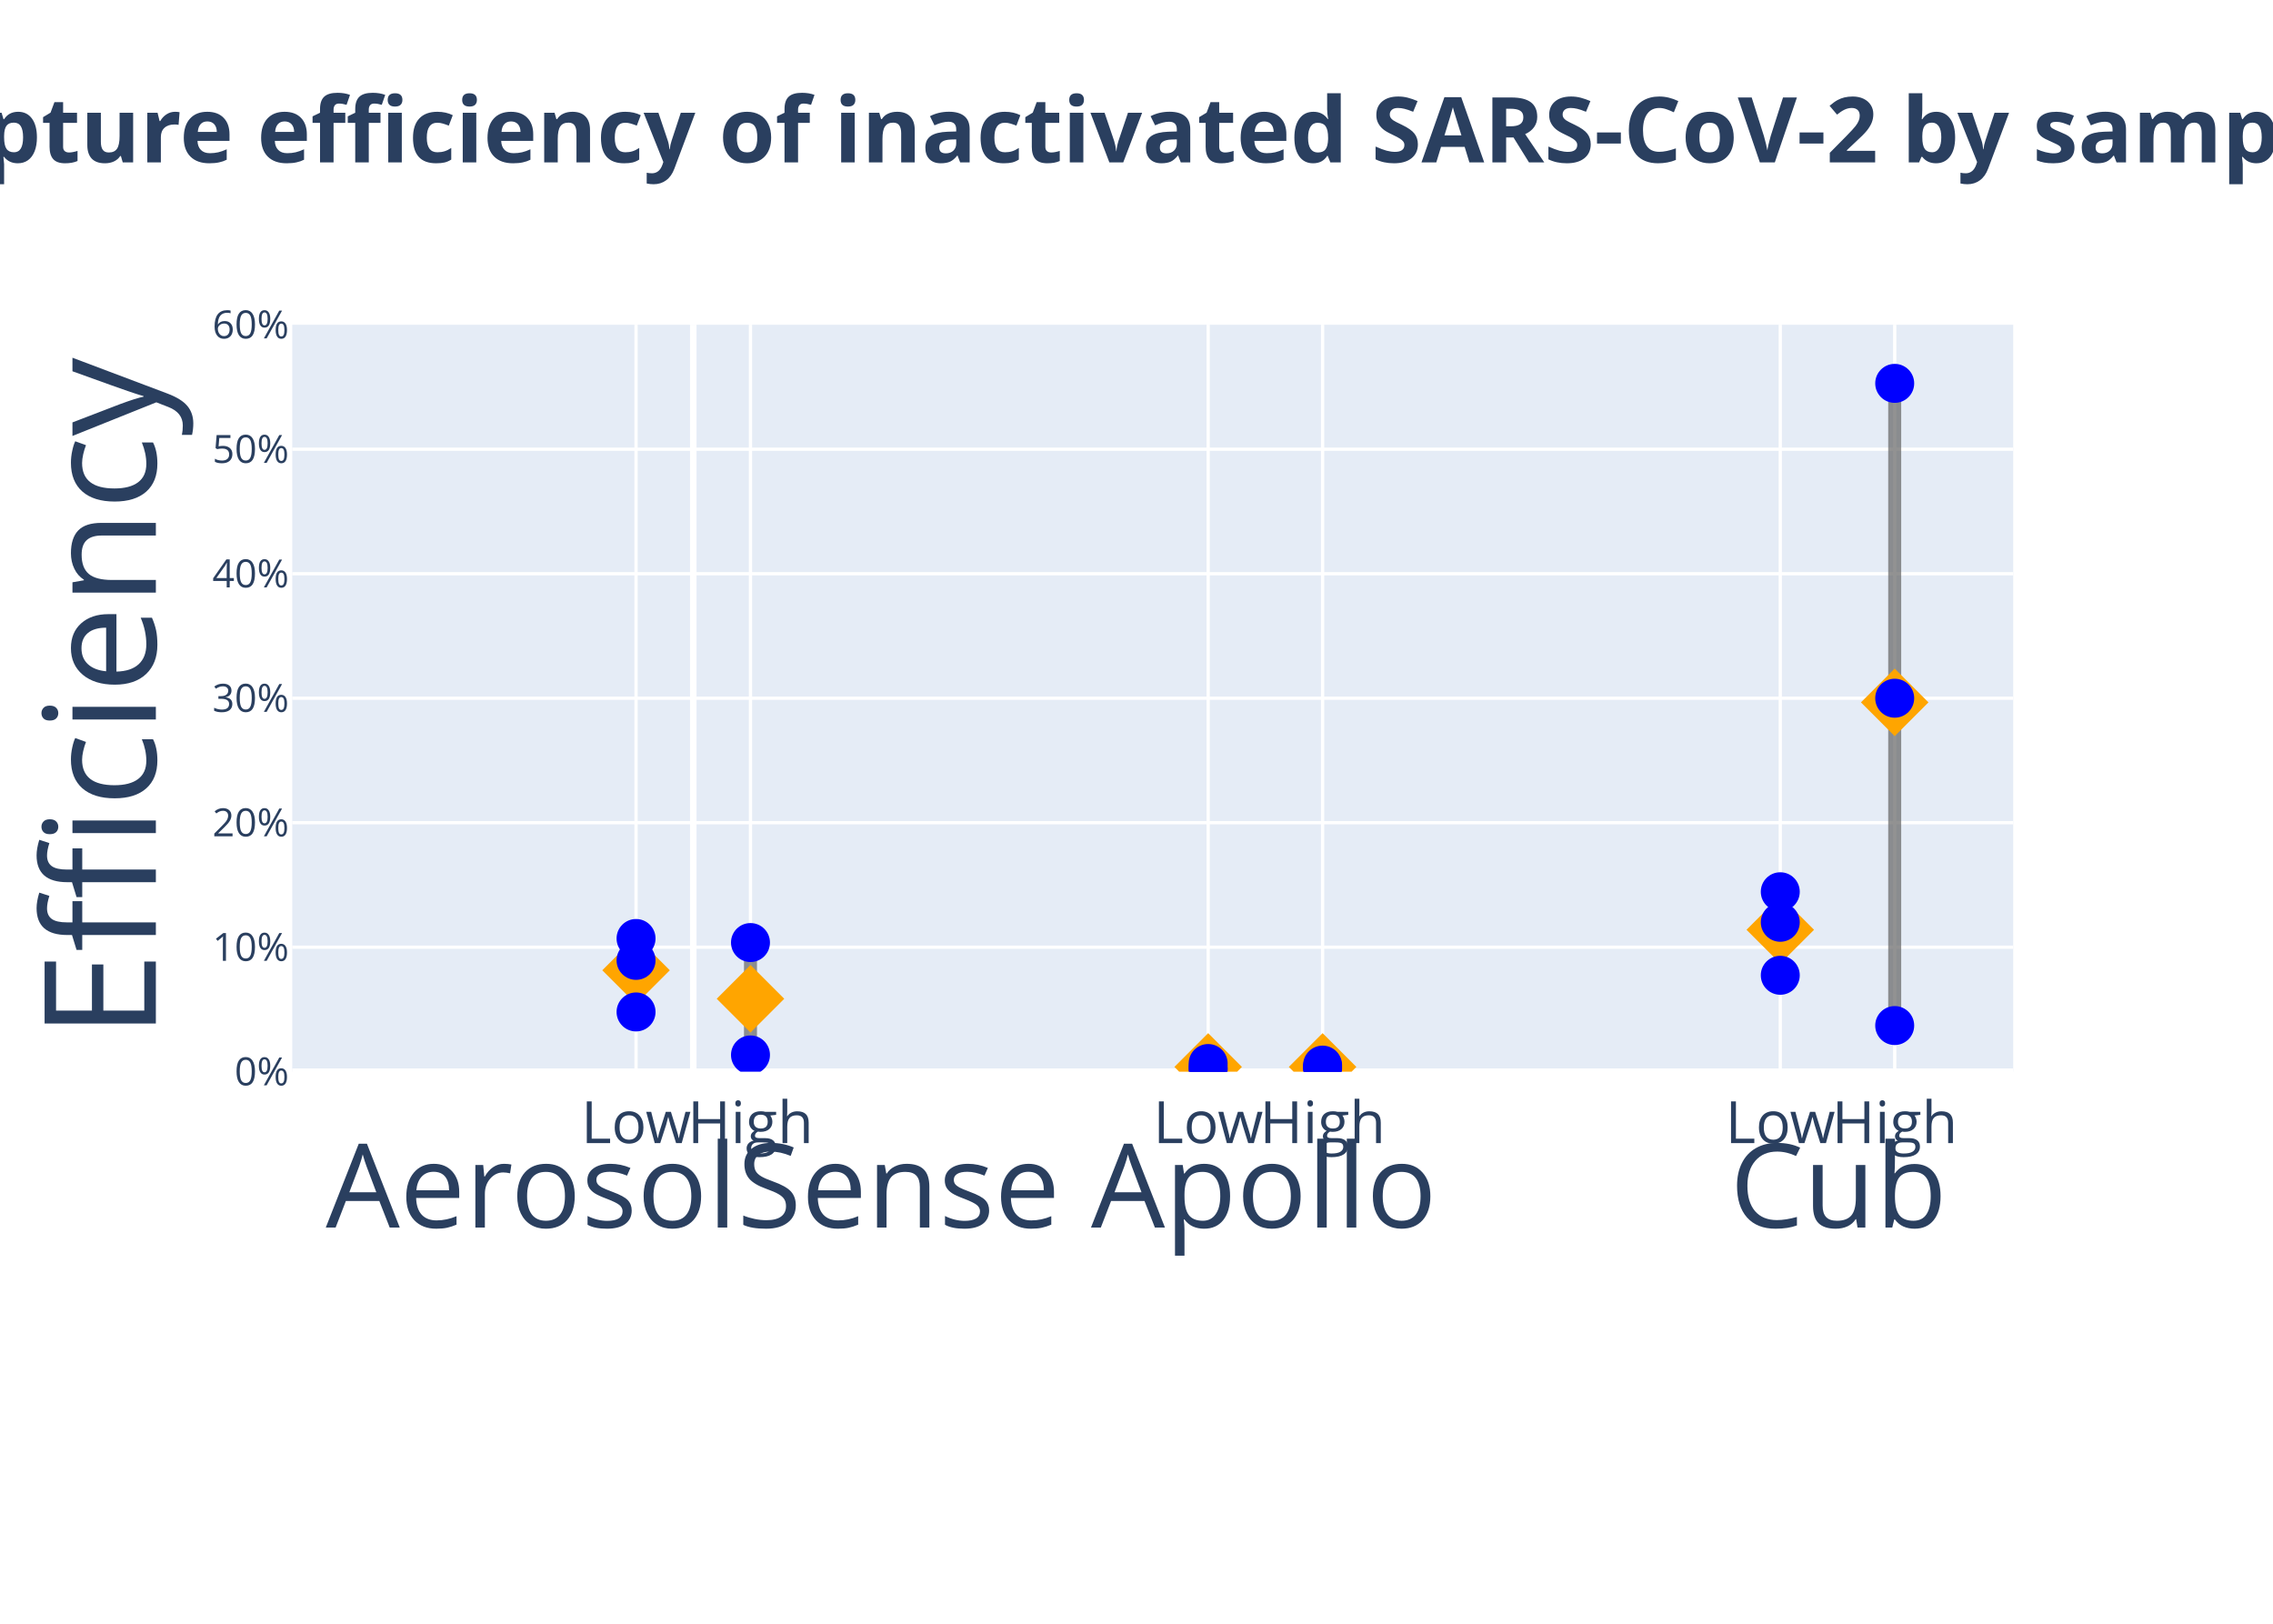
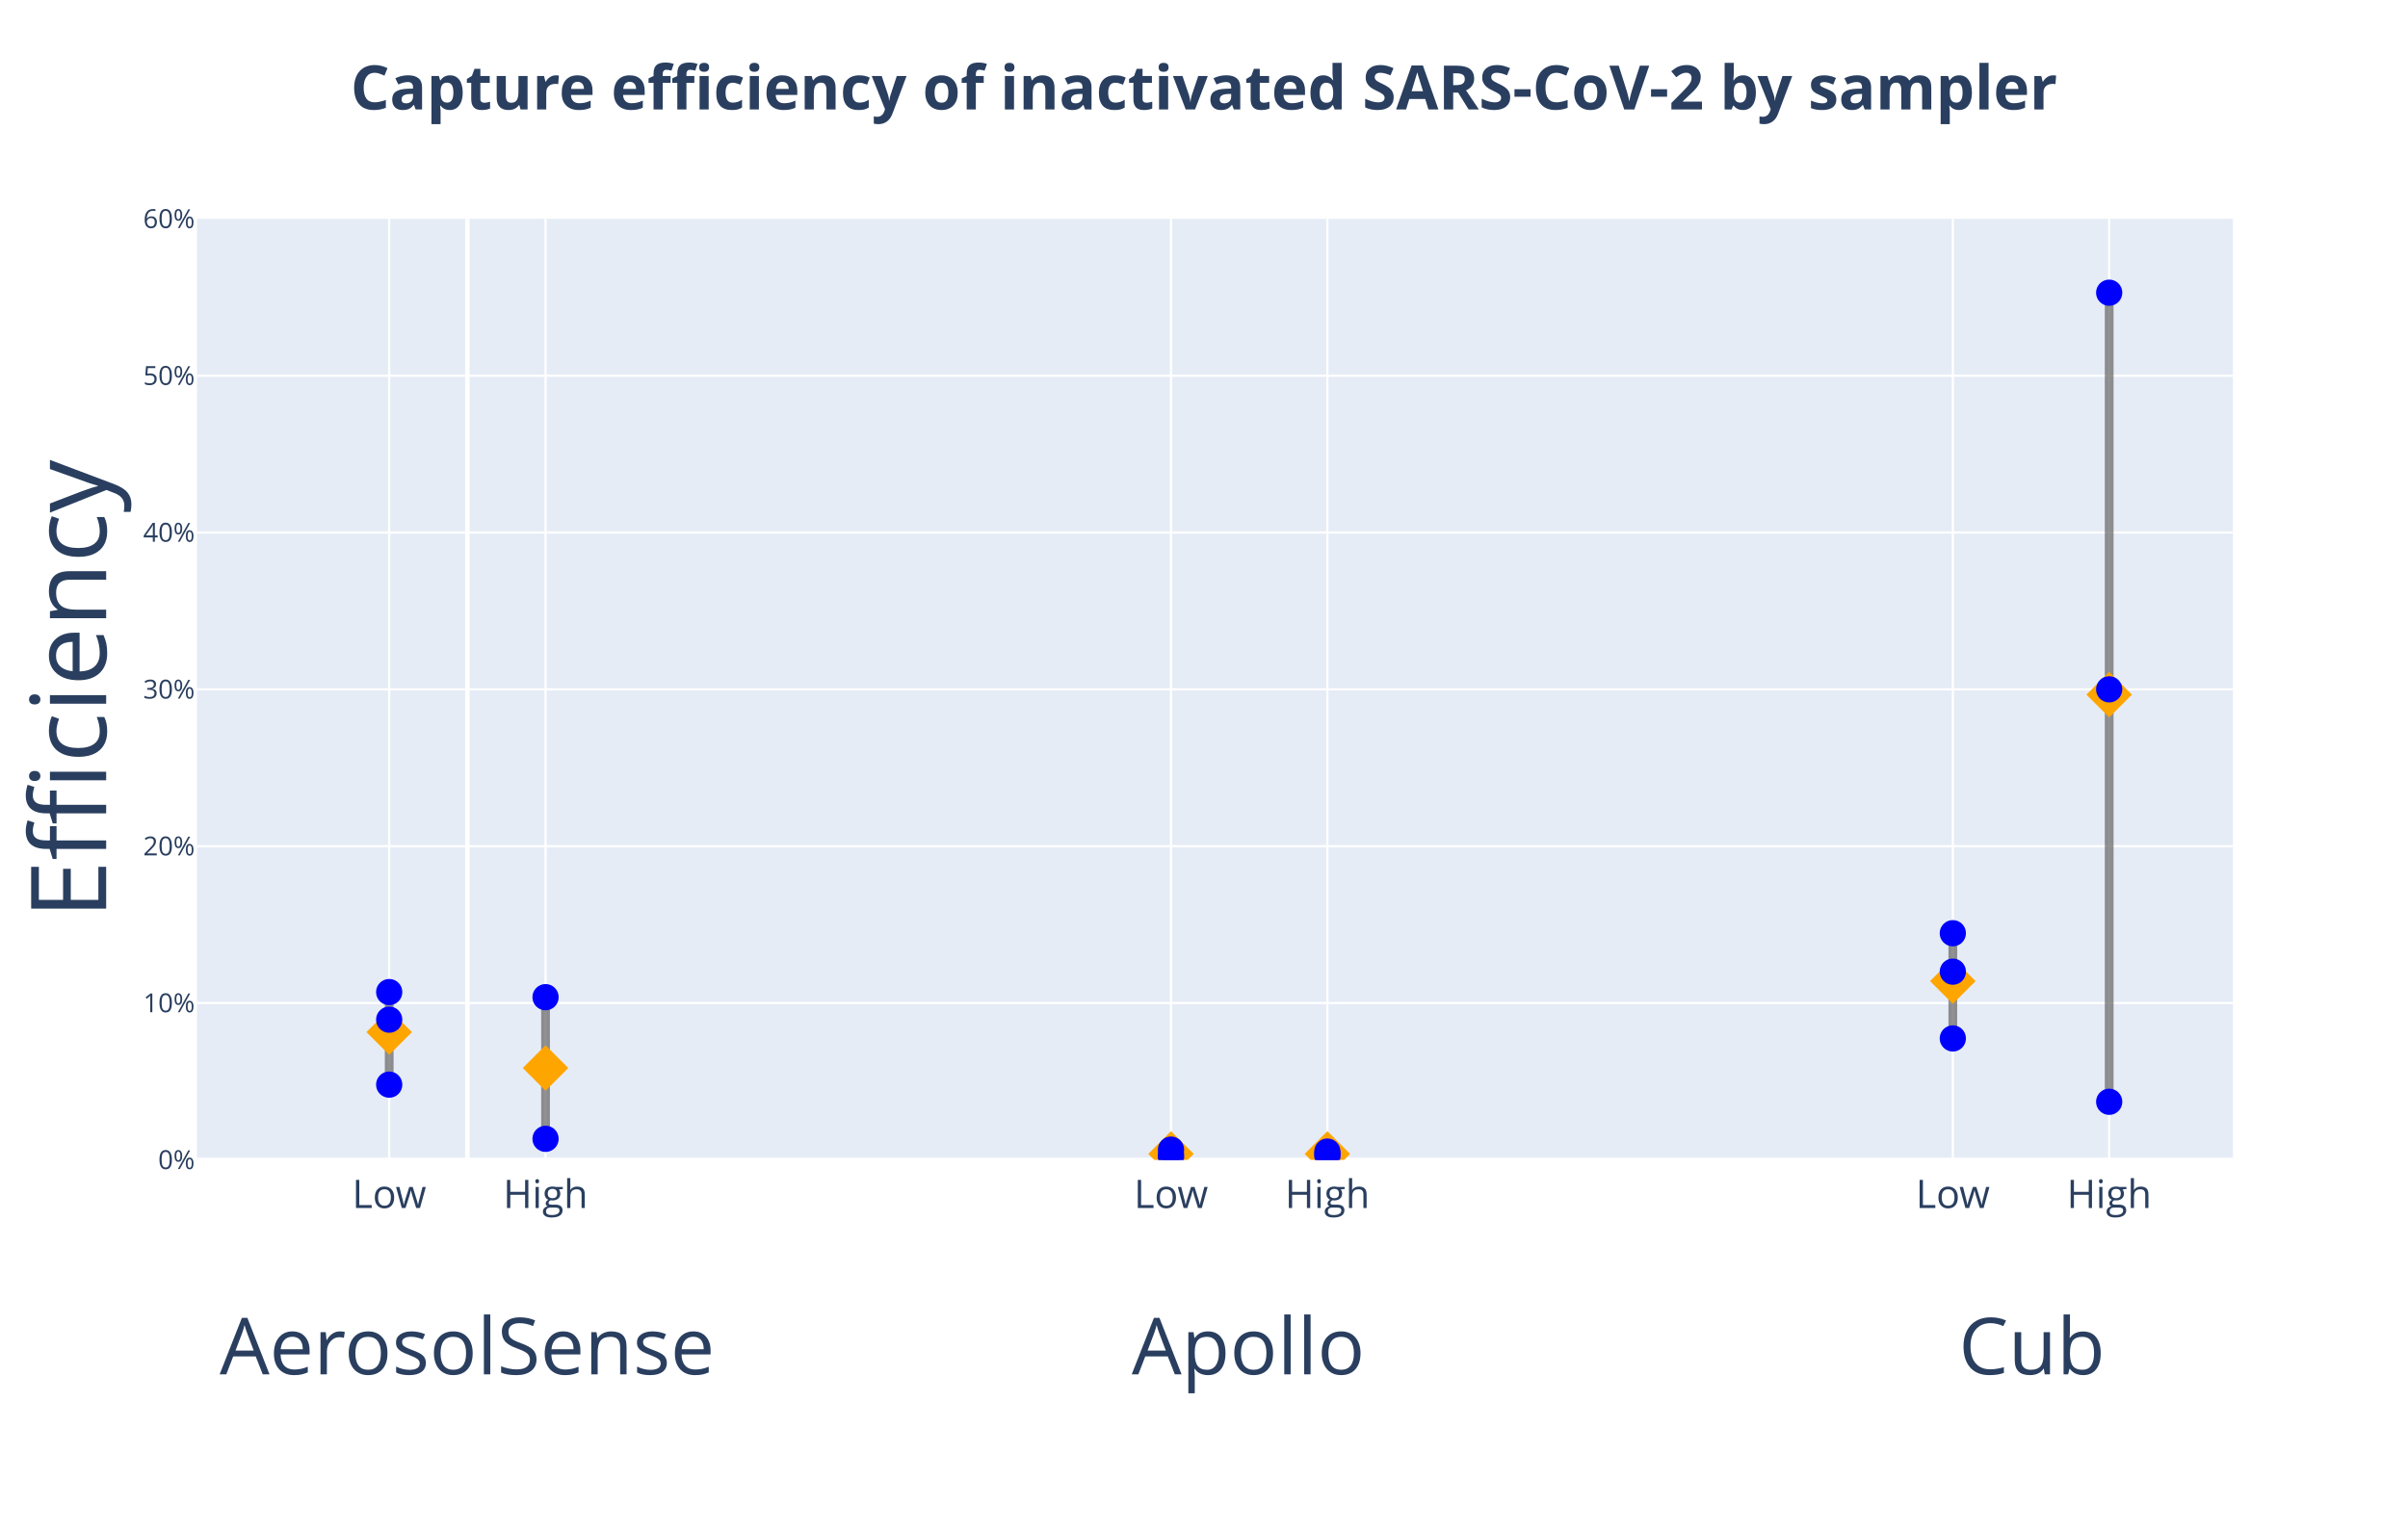
- <svg xmlns="http://www.w3.org/2000/svg" class="main-svg" width="700" height="500" style="" viewBox="0 0 700 500">
-   <rect x="0" y="0" width="700" height="500" style="fill: rgb(255, 255, 255); fill-opacity: 1;" />
-   <defs id="defs-cbf056">
+ <svg xmlns="http://www.w3.org/2000/svg" class="main-svg" width="1100" height="700" style="" viewBox="0 0 1100 700">
+   <rect x="0" y="0" width="1100" height="700" style="fill: rgb(255, 255, 255); fill-opacity: 1;" />
+   <defs id="defs-55fca5">
    <g class="clips">
-       <clipPath id="clipcbf056xyplot" class="plotclip">
-         <rect width="530" height="230" />
+       <clipPath id="clip55fca5xyplot" class="plotclip">
+         <rect width="930" height="430" />
      </clipPath>
-       <clipPath class="axesclip" id="clipcbf056x">
-         <rect x="90" y="0" width="530" height="500" />
+       <clipPath class="axesclip" id="clip55fca5x">
+         <rect x="90" y="0" width="930" height="700" />
      </clipPath>
-       <clipPath class="axesclip" id="clipcbf056y">
-         <rect x="0" y="100" width="700" height="230" />
+       <clipPath class="axesclip" id="clip55fca5y">
+         <rect x="0" y="100" width="1100" height="430" />
      </clipPath>
-       <clipPath class="axesclip" id="clipcbf056xy">
-         <rect x="90" y="100" width="530" height="230" />
+       <clipPath class="axesclip" id="clip55fca5xy">
+         <rect x="90" y="100" width="930" height="430" />
      </clipPath>
    </g>
    <g class="gradients" />
    <g class="patterns" />
  </defs>
  <g class="bglayer">
-     <rect class="bg" x="90" y="100" width="530" height="230" style="fill: rgb(229, 236, 246); fill-opacity: 1; stroke-width: 0;" />
+     <rect class="bg" x="90" y="100" width="930" height="430" style="fill: rgb(229, 236, 246); fill-opacity: 1; stroke-width: 0;" />
  </g>
  <g class="layer-below">
    <g class="imagelayer" />
    <g class="shapelayer" />
  </g>
  <g class="cartesianlayer">
    <g class="subplot xy">
      <g class="layer-subplot">
        <g class="shapelayer" />
        <g class="imagelayer" />
      </g>
      <g class="minor-gridlayer">
        <g class="x" />
        <g class="y" />
      </g>
      <g class="gridlayer">
        <g class="x">
-           <path class="xgrid crisp" transform="translate(195.88,0)" d="M0,100v230" style="stroke: rgb(255, 255, 255); stroke-opacity: 1; stroke-width: 1px;" />
-           <path class="xgrid crisp" transform="translate(231.12,0)" d="M0,100v230" style="stroke: rgb(255, 255, 255); stroke-opacity: 1; stroke-width: 1px;" />
-           <path class="xgrid crisp" transform="translate(372.07,0)" d="M0,100v230" style="stroke: rgb(255, 255, 255); stroke-opacity: 1; stroke-width: 1px;" />
-           <path class="xgrid crisp" transform="translate(407.31,0)" d="M0,100v230" style="stroke: rgb(255, 255, 255); stroke-opacity: 1; stroke-width: 1px;" />
-           <path class="xgrid crisp" transform="translate(548.26,0)" d="M0,100v230" style="stroke: rgb(255, 255, 255); stroke-opacity: 1; stroke-width: 1px;" />
-           <path class="xgrid crisp" transform="translate(583.5,0)" d="M0,100v230" style="stroke: rgb(255, 255, 255); stroke-opacity: 1; stroke-width: 1px;" />
+           <path class="xgrid crisp" transform="translate(177.79,0)" d="M0,100v430" style="stroke: rgb(255, 255, 255); stroke-opacity: 1; stroke-width: 1px;" />
+           <path class="xgrid crisp" transform="translate(249.21,0)" d="M0,100v430" style="stroke: rgb(255, 255, 255); stroke-opacity: 1; stroke-width: 1px;" />
+           <path class="xgrid crisp" transform="translate(534.93,0)" d="M0,100v430" style="stroke: rgb(255, 255, 255); stroke-opacity: 1; stroke-width: 1px;" />
+           <path class="xgrid crisp" transform="translate(606.36,0)" d="M0,100v430" style="stroke: rgb(255, 255, 255); stroke-opacity: 1; stroke-width: 1px;" />
+           <path class="xgrid crisp" transform="translate(892.07,0)" d="M0,100v430" style="stroke: rgb(255, 255, 255); stroke-opacity: 1; stroke-width: 1px;" />
+           <path class="xgrid crisp" transform="translate(963.5,0)" d="M0,100v430" style="stroke: rgb(255, 255, 255); stroke-opacity: 1; stroke-width: 1px;" />
        </g>
        <g class="y">
-           <path class="ygrid crisp" transform="translate(0,291.67)" d="M90,0h530" style="stroke: rgb(255, 255, 255); stroke-opacity: 1; stroke-width: 1px;" />
-           <path class="ygrid crisp" transform="translate(0,253.33)" d="M90,0h530" style="stroke: rgb(255, 255, 255); stroke-opacity: 1; stroke-width: 1px;" />
-           <path class="ygrid crisp" transform="translate(0,215)" d="M90,0h530" style="stroke: rgb(255, 255, 255); stroke-opacity: 1; stroke-width: 1px;" />
-           <path class="ygrid crisp" transform="translate(0,176.67)" d="M90,0h530" style="stroke: rgb(255, 255, 255); stroke-opacity: 1; stroke-width: 1px;" />
-           <path class="ygrid crisp" transform="translate(0,138.33)" d="M90,0h530" style="stroke: rgb(255, 255, 255); stroke-opacity: 1; stroke-width: 1px;" />
+           <path class="ygrid crisp" transform="translate(0,458.33)" d="M90,0h930" style="stroke: rgb(255, 255, 255); stroke-opacity: 1; stroke-width: 1px;" />
+           <path class="ygrid crisp" transform="translate(0,386.67)" d="M90,0h930" style="stroke: rgb(255, 255, 255); stroke-opacity: 1; stroke-width: 1px;" />
+           <path class="ygrid crisp" transform="translate(0,315)" d="M90,0h930" style="stroke: rgb(255, 255, 255); stroke-opacity: 1; stroke-width: 1px;" />
+           <path class="ygrid crisp" transform="translate(0,243.33)" d="M90,0h930" style="stroke: rgb(255, 255, 255); stroke-opacity: 1; stroke-width: 1px;" />
+           <path class="ygrid crisp" transform="translate(0,171.67)" d="M90,0h930" style="stroke: rgb(255, 255, 255); stroke-opacity: 1; stroke-width: 1px;" />
        </g>
      </g>
      <g class="zerolinelayer">
-         <path class="xzl zl crisp" transform="translate(213.5,0)" d="M0,100v230" style="stroke: rgb(255, 255, 255); stroke-opacity: 1; stroke-width: 2px;" />
-         <path class="yzl zl crisp" transform="translate(0,330)" d="M90,0h530" style="stroke: rgb(255, 255, 255); stroke-opacity: 1; stroke-width: 2px;" />
+         <path class="xzl zl crisp" transform="translate(213.5,0)" d="M0,100v430" style="stroke: rgb(255, 255, 255); stroke-opacity: 1; stroke-width: 2px;" />
+         <path class="yzl zl crisp" transform="translate(0,530)" d="M90,0h930" style="stroke: rgb(255, 255, 255); stroke-opacity: 1; stroke-width: 2px;" />
      </g>
      <g class="layer-between">
        <g class="shapelayer" />
        <g class="imagelayer" />
      </g>
      <path class="xlines-below" />
      <path class="ylines-below" />
      <g class="overlines-below" />
      <g class="xaxislayer-below" />
      <g class="yaxislayer-below" />
      <g class="overaxes-below" />
      <g class="overplot">
-         <g class="xy" transform="translate(90,100)" clip-path="url(#clipcbf056xyplot)">
+         <g class="xy" transform="translate(90,100)" clip-path="url(#clip55fca5xyplot)">
          <g class="scatterlayer mlayer">
-             <g class="trace scatter traceb0f83d" style="stroke-miterlimit: 2; opacity: 1;">
-               <g class="fills" />
-               <g class="errorbars" />
-               <g class="lines">
-                 <path class="js-line" d="M105.88,211.61L105.88,188.99" style="vector-effect: none; fill: none; stroke: rgb(100, 100, 100); stroke-opacity: 0.7; stroke-width: 4px; opacity: 1;" />
-               </g>
-               <g class="points" />
-               <g class="text" />
-             </g>
-             <g class="trace scatter trace241644" style="stroke-miterlimit: 2; opacity: 1;">
-               <g class="fills" />
-               <g class="errorbars" />
-               <g class="lines" />
-               <g class="points">
-                 <path class="point" transform="translate(105.88,198.78)" d="M10.4,0L0,10.4L-10.4,0L0,-10.4Z" style="opacity: 1; stroke-width: 0px; fill: rgb(255, 165, 0); fill-opacity: 1;" />
-               </g>
-               <g class="text" />
-             </g>
-             <g class="trace scatter tracee692f7" style="stroke-miterlimit: 2; opacity: 1;">
-               <g class="fills" />
-               <g class="errorbars" />
-               <g class="lines">
-                 <path class="js-line" d="M141.12,224.85L141.12,190.24" style="vector-effect: none; fill: none; stroke: rgb(100, 100, 100); stroke-opacity: 0.7; stroke-width: 4px; opacity: 1;" />
-               </g>
-               <g class="points" />
-               <g class="text" />
-             </g>
-             <g class="trace scatter tracef564cb" style="stroke-miterlimit: 2; opacity: 1;">
-               <g class="fills" />
-               <g class="errorbars" />
-               <g class="lines" />
-               <g class="points">
-                 <path class="point" transform="translate(141.12,207.55)" d="M10.4,0L0,10.4L-10.4,0L0,-10.4Z" style="opacity: 1; stroke-width: 0px; fill: rgb(255, 165, 0); fill-opacity: 1;" />
-               </g>
-               <g class="text" />
-             </g>
-             <g class="trace scatter trace32fd5b" style="stroke-miterlimit: 2; opacity: 1;">
-               <g class="fills" />
-               <g class="errorbars" />
-               <g class="lines">
-                 <path class="js-line" d="M282.07,229.43L282.07,227.49" style="vector-effect: none; fill: none; stroke: rgb(100, 100, 100); stroke-opacity: 0.7; stroke-width: 4px; opacity: 1;" />
-               </g>
-               <g class="points" />
-               <g class="text" />
-             </g>
-             <g class="trace scatter trace81a64c" style="stroke-miterlimit: 2; opacity: 1;">
-               <g class="fills" />
-               <g class="errorbars" />
-               <g class="lines" />
-               <g class="points">
-                 <path class="point" transform="translate(282.07,228.54)" d="M10.4,0L0,10.4L-10.4,0L0,-10.4Z" style="opacity: 1; stroke-width: 0px; fill: rgb(255, 165, 0); fill-opacity: 1;" />
-               </g>
-               <g class="text" />
-             </g>
-             <g class="trace scatter trace45529d" style="stroke-miterlimit: 2; opacity: 1;">
-               <g class="fills" />
-               <g class="errorbars" />
-               <g class="lines">
-                 <path class="js-line" d="M317.31,229.1L317.31,227.98" style="vector-effect: none; fill: none; stroke: rgb(100, 100, 100); stroke-opacity: 0.7; stroke-width: 4px; opacity: 1;" />
-               </g>
-               <g class="points" />
-               <g class="text" />
-             </g>
-             <g class="trace scatter tracef4e156" style="stroke-miterlimit: 2; opacity: 1;">
-               <g class="fills" />
-               <g class="errorbars" />
-               <g class="lines" />
-               <g class="points">
-                 <path class="point" transform="translate(317.31,228.54)" d="M10.4,0L0,10.4L-10.4,0L0,-10.4Z" style="opacity: 1; stroke-width: 0px; fill: rgb(255, 165, 0); fill-opacity: 1;" />
-               </g>
-               <g class="text" />
-             </g>
-             <g class="trace scatter trace70849e" style="stroke-miterlimit: 2; opacity: 1;">
-               <g class="fills" />
-               <g class="errorbars" />
-               <g class="lines">
-                 <path class="js-line" d="M458.26,200.32L458.26,174.6" style="vector-effect: none; fill: none; stroke: rgb(100, 100, 100); stroke-opacity: 0.7; stroke-width: 4px; opacity: 1;" />
-               </g>
-               <g class="points" />
-               <g class="text" />
-             </g>
-             <g class="trace scatter traceeaa389" style="stroke-miterlimit: 2; opacity: 1;">
-               <g class="fills" />
-               <g class="errorbars" />
-               <g class="lines" />
-               <g class="points">
-                 <path class="point" transform="translate(458.26,186.31)" d="M10.4,0L0,10.4L-10.4,0L0,-10.4Z" style="opacity: 1; stroke-width: 0px; fill: rgb(255, 165, 0); fill-opacity: 1;" />
-               </g>
-               <g class="text" />
-             </g>
-             <g class="trace scatter trace515da6" style="stroke-miterlimit: 2; opacity: 1;">
-               <g class="fills" />
-               <g class="errorbars" />
-               <g class="lines">
-                 <path class="js-line" d="M493.5,215.8L493.5,18.05" style="vector-effect: none; fill: none; stroke: rgb(100, 100, 100); stroke-opacity: 0.7; stroke-width: 4px; opacity: 1;" />
-               </g>
-               <g class="points" />
-               <g class="text" />
-             </g>
-             <g class="trace scatter trace0d8aa1" style="stroke-miterlimit: 2; opacity: 1;">
-               <g class="fills" />
-               <g class="errorbars" />
-               <g class="lines" />
-               <g class="points">
-                 <path class="point" transform="translate(493.5,116.28)" d="M10.4,0L0,10.4L-10.4,0L0,-10.4Z" style="opacity: 1; stroke-width: 0px; fill: rgb(255, 165, 0); fill-opacity: 1;" />
-               </g>
-               <g class="text" />
-             </g>
-             <g class="trace scatter tracefb4ae9" style="stroke-miterlimit: 2; opacity: 1;">
-               <g class="fills" />
-               <g class="errorbars" />
-               <g class="lines" />
-               <g class="points">
-                 <path class="point" transform="translate(105.88,188.99)" d="M6,0A6,6 0 1,1 0,-6A6,6 0 0,1 6,0Z" style="opacity: 1; stroke-width: 0px; fill: rgb(0, 0, 255); fill-opacity: 1;" />
-                 <path class="point" transform="translate(105.88,211.61)" d="M6,0A6,6 0 1,1 0,-6A6,6 0 0,1 6,0Z" style="opacity: 1; stroke-width: 0px; fill: rgb(0, 0, 255); fill-opacity: 1;" />
-                 <path class="point" transform="translate(105.88,195.73)" d="M6,0A6,6 0 1,1 0,-6A6,6 0 0,1 6,0Z" style="opacity: 1; stroke-width: 0px; fill: rgb(0, 0, 255); fill-opacity: 1;" />
-                 <path class="point" transform="translate(141.12,190.24)" d="M6,0A6,6 0 1,1 0,-6A6,6 0 0,1 6,0Z" style="opacity: 1; stroke-width: 0px; fill: rgb(0, 0, 255); fill-opacity: 1;" />
-                 <path class="point" transform="translate(141.12,224.85)" d="M6,0A6,6 0 1,1 0,-6A6,6 0 0,1 6,0Z" style="opacity: 1; stroke-width: 0px; fill: rgb(0, 0, 255); fill-opacity: 1;" />
-                 <path class="point" transform="translate(282.07,228.71)" d="M6,0A6,6 0 1,1 0,-6A6,6 0 0,1 6,0Z" style="opacity: 1; stroke-width: 0px; fill: rgb(0, 0, 255); fill-opacity: 1;" />
-                 <path class="point" transform="translate(282.07,227.49)" d="M6,0A6,6 0 1,1 0,-6A6,6 0 0,1 6,0Z" style="opacity: 1; stroke-width: 0px; fill: rgb(0, 0, 255); fill-opacity: 1;" />
-                 <path class="point" transform="translate(282.07,229.43)" d="M6,0A6,6 0 1,1 0,-6A6,6 0 0,1 6,0Z" style="opacity: 1; stroke-width: 0px; fill: rgb(0, 0, 255); fill-opacity: 1;" />
-                 <path class="point" transform="translate(317.31,228.56)" d="M6,0A6,6 0 1,1 0,-6A6,6 0 0,1 6,0Z" style="opacity: 1; stroke-width: 0px; fill: rgb(0, 0, 255); fill-opacity: 1;" />
-                 <path class="point" transform="translate(317.31,227.98)" d="M6,0A6,6 0 1,1 0,-6A6,6 0 0,1 6,0Z" style="opacity: 1; stroke-width: 0px; fill: rgb(0, 0, 255); fill-opacity: 1;" />
-                 <path class="point" transform="translate(317.31,229.1)" d="M6,0A6,6 0 1,1 0,-6A6,6 0 0,1 6,0Z" style="opacity: 1; stroke-width: 0px; fill: rgb(0, 0, 255); fill-opacity: 1;" />
-                 <path class="point" transform="translate(458.26,184)" d="M6,0A6,6 0 1,1 0,-6A6,6 0 0,1 6,0Z" style="opacity: 1; stroke-width: 0px; fill: rgb(0, 0, 255); fill-opacity: 1;" />
-                 <path class="point" transform="translate(458.26,200.32)" d="M6,0A6,6 0 1,1 0,-6A6,6 0 0,1 6,0Z" style="opacity: 1; stroke-width: 0px; fill: rgb(0, 0, 255); fill-opacity: 1;" />
-                 <path class="point" transform="translate(458.26,174.6)" d="M6,0A6,6 0 1,1 0,-6A6,6 0 0,1 6,0Z" style="opacity: 1; stroke-width: 0px; fill: rgb(0, 0, 255); fill-opacity: 1;" />
-                 <path class="point" transform="translate(493.5,18.05)" d="M6,0A6,6 0 1,1 0,-6A6,6 0 0,1 6,0Z" style="opacity: 1; stroke-width: 0px; fill: rgb(0, 0, 255); fill-opacity: 1;" />
-                 <path class="point" transform="translate(493.5,115)" d="M6,0A6,6 0 1,1 0,-6A6,6 0 0,1 6,0Z" style="opacity: 1; stroke-width: 0px; fill: rgb(0, 0, 255); fill-opacity: 1;" />
-                 <path class="point" transform="translate(493.5,215.8)" d="M6,0A6,6 0 1,1 0,-6A6,6 0 0,1 6,0Z" style="opacity: 1; stroke-width: 0px; fill: rgb(0, 0, 255); fill-opacity: 1;" />
+             <g class="trace scatter tracee9bab0" style="stroke-miterlimit: 2; opacity: 1;">
+               <g class="fills" />
+               <g class="errorbars" />
+               <g class="lines">
+                 <path class="js-line" d="M87.79,395.62L87.79,353.33" style="vector-effect: none; fill: none; stroke: rgb(100, 100, 100); stroke-opacity: 0.7; stroke-width: 4px; opacity: 1;" />
+               </g>
+               <g class="points" />
+               <g class="text" />
+             </g>
+             <g class="trace scatter trace3c4359" style="stroke-miterlimit: 2; opacity: 1;">
+               <g class="fills" />
+               <g class="errorbars" />
+               <g class="lines" />
+               <g class="points">
+                 <path class="point" transform="translate(87.79,371.62)" d="M10.4,0L0,10.4L-10.4,0L0,-10.4Z" style="opacity: 1; stroke-width: 0px; fill: rgb(255, 165, 0); fill-opacity: 1;" />
+               </g>
+               <g class="text" />
+             </g>
+             <g class="trace scatter tracec10698" style="stroke-miterlimit: 2; opacity: 1;">
+               <g class="fills" />
+               <g class="errorbars" />
+               <g class="lines">
+                 <path class="js-line" d="M159.21,420.38L159.21,355.66" style="vector-effect: none; fill: none; stroke: rgb(100, 100, 100); stroke-opacity: 0.7; stroke-width: 4px; opacity: 1;" />
+               </g>
+               <g class="points" />
+               <g class="text" />
+             </g>
+             <g class="trace scatter trace18c654" style="stroke-miterlimit: 2; opacity: 1;">
+               <g class="fills" />
+               <g class="errorbars" />
+               <g class="lines" />
+               <g class="points">
+                 <path class="point" transform="translate(159.21,388.02)" d="M10.4,0L0,10.4L-10.4,0L0,-10.4Z" style="opacity: 1; stroke-width: 0px; fill: rgb(255, 165, 0); fill-opacity: 1;" />
+               </g>
+               <g class="text" />
+             </g>
+             <g class="trace scatter trace234629" style="stroke-miterlimit: 2; opacity: 1;">
+               <g class="fills" />
+               <g class="errorbars" />
+               <g class="lines">
+                 <path class="js-line" d="M444.93,428.93L444.93,425.31" style="vector-effect: none; fill: none; stroke: rgb(100, 100, 100); stroke-opacity: 0.7; stroke-width: 4px; opacity: 1;" />
+               </g>
+               <g class="points" />
+               <g class="text" />
+             </g>
+             <g class="trace scatter trace549b2c" style="stroke-miterlimit: 2; opacity: 1;">
+               <g class="fills" />
+               <g class="errorbars" />
+               <g class="lines" />
+               <g class="points">
+                 <path class="point" transform="translate(444.93,427.28)" d="M10.4,0L0,10.4L-10.4,0L0,-10.4Z" style="opacity: 1; stroke-width: 0px; fill: rgb(255, 165, 0); fill-opacity: 1;" />
+               </g>
+               <g class="text" />
+             </g>
+             <g class="trace scatter tracefd4b2a" style="stroke-miterlimit: 2; opacity: 1;">
+               <g class="fills" />
+               <g class="errorbars" />
+               <g class="lines">
+                 <path class="js-line" d="M516.36,428.32L516.36,426.22" style="vector-effect: none; fill: none; stroke: rgb(100, 100, 100); stroke-opacity: 0.7; stroke-width: 4px; opacity: 1;" />
+               </g>
+               <g class="points" />
+               <g class="text" />
+             </g>
+             <g class="trace scatter trace276fea" style="stroke-miterlimit: 2; opacity: 1;">
+               <g class="fills" />
+               <g class="errorbars" />
+               <g class="lines" />
+               <g class="points">
+                 <path class="point" transform="translate(516.36,427.28)" d="M10.4,0L0,10.4L-10.4,0L0,-10.4Z" style="opacity: 1; stroke-width: 0px; fill: rgb(255, 165, 0); fill-opacity: 1;" />
+               </g>
+               <g class="text" />
+             </g>
+             <g class="trace scatter trace8eff0b" style="stroke-miterlimit: 2; opacity: 1;">
+               <g class="fills" />
+               <g class="errorbars" />
+               <g class="lines">
+                 <path class="js-line" d="M802.07,374.51L802.07,326.43" style="vector-effect: none; fill: none; stroke: rgb(100, 100, 100); stroke-opacity: 0.7; stroke-width: 4px; opacity: 1;" />
+               </g>
+               <g class="points" />
+               <g class="text" />
+             </g>
+             <g class="trace scatter tracef397c7" style="stroke-miterlimit: 2; opacity: 1;">
+               <g class="fills" />
+               <g class="errorbars" />
+               <g class="lines" />
+               <g class="points">
+                 <path class="point" transform="translate(802.07,348.31)" d="M10.4,0L0,10.4L-10.4,0L0,-10.4Z" style="opacity: 1; stroke-width: 0px; fill: rgb(255, 165, 0); fill-opacity: 1;" />
+               </g>
+               <g class="text" />
+             </g>
+             <g class="trace scatter trace38c5cf" style="stroke-miterlimit: 2; opacity: 1;">
+               <g class="fills" />
+               <g class="errorbars" />
+               <g class="lines">
+                 <path class="js-line" d="M873.5,403.45L873.5,33.75" style="vector-effect: none; fill: none; stroke: rgb(100, 100, 100); stroke-opacity: 0.7; stroke-width: 4px; opacity: 1;" />
+               </g>
+               <g class="points" />
+               <g class="text" />
+             </g>
+             <g class="trace scatter trace392d7c" style="stroke-miterlimit: 2; opacity: 1;">
+               <g class="fills" />
+               <g class="errorbars" />
+               <g class="lines" />
+               <g class="points">
+                 <path class="point" transform="translate(873.5,217.4)" d="M10.4,0L0,10.4L-10.4,0L0,-10.4Z" style="opacity: 1; stroke-width: 0px; fill: rgb(255, 165, 0); fill-opacity: 1;" />
+               </g>
+               <g class="text" />
+             </g>
+             <g class="trace scatter trace2dd6e8" style="stroke-miterlimit: 2; opacity: 1;">
+               <g class="fills" />
+               <g class="errorbars" />
+               <g class="lines" />
+               <g class="points">
+                 <path class="point" transform="translate(87.79,353.33)" d="M6,0A6,6 0 1,1 0,-6A6,6 0 0,1 6,0Z" style="opacity: 1; stroke-width: 0px; fill: rgb(0, 0, 255); fill-opacity: 1;" />
+                 <path class="point" transform="translate(87.79,395.62)" d="M6,0A6,6 0 1,1 0,-6A6,6 0 0,1 6,0Z" style="opacity: 1; stroke-width: 0px; fill: rgb(0, 0, 255); fill-opacity: 1;" />
+                 <path class="point" transform="translate(87.79,365.93)" d="M6,0A6,6 0 1,1 0,-6A6,6 0 0,1 6,0Z" style="opacity: 1; stroke-width: 0px; fill: rgb(0, 0, 255); fill-opacity: 1;" />
+                 <path class="point" transform="translate(159.21,355.66)" d="M6,0A6,6 0 1,1 0,-6A6,6 0 0,1 6,0Z" style="opacity: 1; stroke-width: 0px; fill: rgb(0, 0, 255); fill-opacity: 1;" />
+                 <path class="point" transform="translate(159.21,420.38)" d="M6,0A6,6 0 1,1 0,-6A6,6 0 0,1 6,0Z" style="opacity: 1; stroke-width: 0px; fill: rgb(0, 0, 255); fill-opacity: 1;" />
+                 <path class="point" transform="translate(444.93,427.59)" d="M6,0A6,6 0 1,1 0,-6A6,6 0 0,1 6,0Z" style="opacity: 1; stroke-width: 0px; fill: rgb(0, 0, 255); fill-opacity: 1;" />
+                 <path class="point" transform="translate(444.93,425.31)" d="M6,0A6,6 0 1,1 0,-6A6,6 0 0,1 6,0Z" style="opacity: 1; stroke-width: 0px; fill: rgb(0, 0, 255); fill-opacity: 1;" />
+                 <path class="point" transform="translate(444.93,428.93)" d="M6,0A6,6 0 1,1 0,-6A6,6 0 0,1 6,0Z" style="opacity: 1; stroke-width: 0px; fill: rgb(0, 0, 255); fill-opacity: 1;" />
+                 <path class="point" transform="translate(516.36,427.3)" d="M6,0A6,6 0 1,1 0,-6A6,6 0 0,1 6,0Z" style="opacity: 1; stroke-width: 0px; fill: rgb(0, 0, 255); fill-opacity: 1;" />
+                 <path class="point" transform="translate(516.36,426.22)" d="M6,0A6,6 0 1,1 0,-6A6,6 0 0,1 6,0Z" style="opacity: 1; stroke-width: 0px; fill: rgb(0, 0, 255); fill-opacity: 1;" />
+                 <path class="point" transform="translate(516.36,428.32)" d="M6,0A6,6 0 1,1 0,-6A6,6 0 0,1 6,0Z" style="opacity: 1; stroke-width: 0px; fill: rgb(0, 0, 255); fill-opacity: 1;" />
+                 <path class="point" transform="translate(802.07,344)" d="M6,0A6,6 0 1,1 0,-6A6,6 0 0,1 6,0Z" style="opacity: 1; stroke-width: 0px; fill: rgb(0, 0, 255); fill-opacity: 1;" />
+                 <path class="point" transform="translate(802.07,374.51)" d="M6,0A6,6 0 1,1 0,-6A6,6 0 0,1 6,0Z" style="opacity: 1; stroke-width: 0px; fill: rgb(0, 0, 255); fill-opacity: 1;" />
+                 <path class="point" transform="translate(802.07,326.43)" d="M6,0A6,6 0 1,1 0,-6A6,6 0 0,1 6,0Z" style="opacity: 1; stroke-width: 0px; fill: rgb(0, 0, 255); fill-opacity: 1;" />
+                 <path class="point" transform="translate(873.5,33.75)" d="M6,0A6,6 0 1,1 0,-6A6,6 0 0,1 6,0Z" style="opacity: 1; stroke-width: 0px; fill: rgb(0, 0, 255); fill-opacity: 1;" />
+                 <path class="point" transform="translate(873.5,214.99)" d="M6,0A6,6 0 1,1 0,-6A6,6 0 0,1 6,0Z" style="opacity: 1; stroke-width: 0px; fill: rgb(0, 0, 255); fill-opacity: 1;" />
+                 <path class="point" transform="translate(873.5,403.45)" d="M6,0A6,6 0 1,1 0,-6A6,6 0 0,1 6,0Z" style="opacity: 1; stroke-width: 0px; fill: rgb(0, 0, 255); fill-opacity: 1;" />
              </g>
              <g class="text" />
            </g>
          </g>
        </g>
      </g>
      <path class="xlines-above crisp" d="M0,0" style="fill: none;" />
      <path class="ylines-above crisp" d="M0,0" style="fill: none;" />
      <g class="overlines-above" />
      <g class="xaxislayer-above">
        <g class="xtick">
-           <text text-anchor="middle" x="0" y="332" transform="translate(195.88,20)" style="font-family: 'Open Sans', verdana, arial, sans-serif; font-size: 1px; fill: rgb(42, 63, 95); fill-opacity: 1; white-space: pre; opacity: 1;">
+           <text text-anchor="middle" x="0" y="532" transform="translate(177.79,20)" style="font-family: 'Open Sans', verdana, arial, sans-serif; font-size: 1px; fill: rgb(42, 63, 95); fill-opacity: 1; white-space: pre; opacity: 1;">
            <tspan style="font-size:18px">Low</tspan>
          </text>
        </g>
        <g class="xtick">
-           <text text-anchor="middle" x="0" y="332" style="font-family: 'Open Sans', verdana, arial, sans-serif; font-size: 1px; fill: rgb(42, 63, 95); fill-opacity: 1; white-space: pre; opacity: 1;" transform="translate(231.12,20)">
+           <text text-anchor="middle" x="0" y="532" style="font-family: 'Open Sans', verdana, arial, sans-serif; font-size: 1px; fill: rgb(42, 63, 95); fill-opacity: 1; white-space: pre; opacity: 1;" transform="translate(249.21,20)">
            <tspan style="font-size:18px">High</tspan>
          </text>
        </g>
        <g class="xtick">
-           <text text-anchor="middle" x="0" y="332" style="font-family: 'Open Sans', verdana, arial, sans-serif; font-size: 1px; fill: rgb(42, 63, 95); fill-opacity: 1; white-space: pre; opacity: 1;" transform="translate(372.07,20)">
+           <text text-anchor="middle" x="0" y="532" style="font-family: 'Open Sans', verdana, arial, sans-serif; font-size: 1px; fill: rgb(42, 63, 95); fill-opacity: 1; white-space: pre; opacity: 1;" transform="translate(534.93,20)">
            <tspan style="font-size:18px">Low</tspan>
          </text>
        </g>
        <g class="xtick">
-           <text text-anchor="middle" x="0" y="332" style="font-family: 'Open Sans', verdana, arial, sans-serif; font-size: 1px; fill: rgb(42, 63, 95); fill-opacity: 1; white-space: pre; opacity: 1;" transform="translate(407.31,20)">
+           <text text-anchor="middle" x="0" y="532" style="font-family: 'Open Sans', verdana, arial, sans-serif; font-size: 1px; fill: rgb(42, 63, 95); fill-opacity: 1; white-space: pre; opacity: 1;" transform="translate(606.36,20)">
            <tspan style="font-size:18px">High</tspan>
          </text>
        </g>
        <g class="xtick">
-           <text text-anchor="middle" x="0" y="332" style="font-family: 'Open Sans', verdana, arial, sans-serif; font-size: 1px; fill: rgb(42, 63, 95); fill-opacity: 1; white-space: pre; opacity: 1;" transform="translate(548.26,20)">
+           <text text-anchor="middle" x="0" y="532" style="font-family: 'Open Sans', verdana, arial, sans-serif; font-size: 1px; fill: rgb(42, 63, 95); fill-opacity: 1; white-space: pre; opacity: 1;" transform="translate(892.07,20)">
            <tspan style="font-size:18px">Low</tspan>
          </text>
        </g>
        <g class="xtick">
-           <text text-anchor="middle" x="0" y="332" style="font-family: 'Open Sans', verdana, arial, sans-serif; font-size: 1px; fill: rgb(42, 63, 95); fill-opacity: 1; white-space: pre; opacity: 1;" transform="translate(583.5,20)">
+           <text text-anchor="middle" x="0" y="532" style="font-family: 'Open Sans', verdana, arial, sans-serif; font-size: 1px; fill: rgb(42, 63, 95); fill-opacity: 1; white-space: pre; opacity: 1;" transform="translate(963.5,20)">
            <tspan style="font-size:18px">High</tspan>
          </text>
        </g>
      </g>
      <g class="yaxislayer-above">
        <g class="ytick">
-           <text text-anchor="end" x="89" y="4.2" transform="translate(0,330)" style="font-family: 'Open Sans', verdana, arial, sans-serif; font-size: 12px; fill: rgb(42, 63, 95); fill-opacity: 1; white-space: pre; opacity: 1;">0%</text>
-         </g>
-         <g class="ytick">
-           <text text-anchor="end" x="89" y="4.2" style="font-family: 'Open Sans', verdana, arial, sans-serif; font-size: 12px; fill: rgb(42, 63, 95); fill-opacity: 1; white-space: pre; opacity: 1;" transform="translate(0,291.67)">10%</text>
-         </g>
-         <g class="ytick">
-           <text text-anchor="end" x="89" y="4.2" style="font-family: 'Open Sans', verdana, arial, sans-serif; font-size: 12px; fill: rgb(42, 63, 95); fill-opacity: 1; white-space: pre; opacity: 1;" transform="translate(0,253.33)">20%</text>
-         </g>
-         <g class="ytick">
-           <text text-anchor="end" x="89" y="4.2" style="font-family: 'Open Sans', verdana, arial, sans-serif; font-size: 12px; fill: rgb(42, 63, 95); fill-opacity: 1; white-space: pre; opacity: 1;" transform="translate(0,215)">30%</text>
-         </g>
-         <g class="ytick">
-           <text text-anchor="end" x="89" y="4.2" style="font-family: 'Open Sans', verdana, arial, sans-serif; font-size: 12px; fill: rgb(42, 63, 95); fill-opacity: 1; white-space: pre; opacity: 1;" transform="translate(0,176.67)">40%</text>
-         </g>
-         <g class="ytick">
-           <text text-anchor="end" x="89" y="4.2" style="font-family: 'Open Sans', verdana, arial, sans-serif; font-size: 12px; fill: rgb(42, 63, 95); fill-opacity: 1; white-space: pre; opacity: 1;" transform="translate(0,138.33)">50%</text>
+           <text text-anchor="end" x="89" y="4.2" transform="translate(0,530)" style="font-family: 'Open Sans', verdana, arial, sans-serif; font-size: 12px; fill: rgb(42, 63, 95); fill-opacity: 1; white-space: pre; opacity: 1;">0%</text>
+         </g>
+         <g class="ytick">
+           <text text-anchor="end" x="89" y="4.2" style="font-family: 'Open Sans', verdana, arial, sans-serif; font-size: 12px; fill: rgb(42, 63, 95); fill-opacity: 1; white-space: pre; opacity: 1;" transform="translate(0,458.33)">10%</text>
+         </g>
+         <g class="ytick">
+           <text text-anchor="end" x="89" y="4.2" style="font-family: 'Open Sans', verdana, arial, sans-serif; font-size: 12px; fill: rgb(42, 63, 95); fill-opacity: 1; white-space: pre; opacity: 1;" transform="translate(0,386.67)">20%</text>
+         </g>
+         <g class="ytick">
+           <text text-anchor="end" x="89" y="4.2" style="font-family: 'Open Sans', verdana, arial, sans-serif; font-size: 12px; fill: rgb(42, 63, 95); fill-opacity: 1; white-space: pre; opacity: 1;" transform="translate(0,315)">30%</text>
+         </g>
+         <g class="ytick">
+           <text text-anchor="end" x="89" y="4.2" style="font-family: 'Open Sans', verdana, arial, sans-serif; font-size: 12px; fill: rgb(42, 63, 95); fill-opacity: 1; white-space: pre; opacity: 1;" transform="translate(0,243.33)">40%</text>
+         </g>
+         <g class="ytick">
+           <text text-anchor="end" x="89" y="4.2" style="font-family: 'Open Sans', verdana, arial, sans-serif; font-size: 12px; fill: rgb(42, 63, 95); fill-opacity: 1; white-space: pre; opacity: 1;" transform="translate(0,171.67)">50%</text>
        </g>
        <g class="ytick">
          <text text-anchor="end" x="89" y="4.2" style="font-family: 'Open Sans', verdana, arial, sans-serif; font-size: 12px; fill: rgb(42, 63, 95); fill-opacity: 1; white-space: pre; opacity: 1;" transform="translate(0,100)">60%</text>
        </g>
      </g>
      <g class="overaxes-above" />
    </g>
  </g>
  <g class="polarlayer" />
  <g class="smithlayer" />
  <g class="ternarylayer" />
  <g class="geolayer" />
  <g class="funnelarealayer" />
  <g class="pielayer" />
  <g class="iciclelayer" />
  <g class="treemaplayer" />
  <g class="sunburstlayer" />
  <g class="glimages" />
-   <defs id="topdefs-cbf056">
+   <defs id="topdefs-55fca5">
    <g class="clips" />
  </defs>
  <g class="layer-above">
    <g class="imagelayer" />
    <g class="shapelayer" />
  </g>
  <g class="infolayer">
    <g class="g-gtitle">
-       <text class="gtitle" x="350" y="50" text-anchor="middle" dy="0em" style="opacity: 1; font-family: 'Open Sans', verdana, arial, sans-serif; font-size: 28px; fill: rgb(42, 63, 95); fill-opacity: 1; white-space: pre;">
+       <text class="gtitle" x="550" y="50" text-anchor="middle" dy="0em" style="opacity: 1; font-family: 'Open Sans', verdana, arial, sans-serif; font-size: 28px; fill: rgb(42, 63, 95); fill-opacity: 1; white-space: pre;">
        <tspan style="font-weight:bold">Capture efficiency of inactivated SARS-CoV-2 by sampler</tspan>
      </text>
    </g>
    <g class="g-xtitle" />
-     <g class="g-ytitle" transform="translate(18.47168,0)">
-       <text class="ytitle" transform="rotate(-90,29.52813,215)" x="29.528" y="215" text-anchor="middle" style="opacity: 1; font-family: 'Open Sans', verdana, arial, sans-serif; font-size: 48px; fill: rgb(42, 63, 95); fill-opacity: 1; white-space: pre;">Efficiency</text>
+     <g class="g-ytitle" transform="translate(18.97168,0)">
+       <text class="ytitle" transform="rotate(-90,29.52813,315)" x="29.528" y="315" text-anchor="middle" style="opacity: 1; font-family: 'Open Sans', verdana, arial, sans-serif; font-size: 48px; fill: rgb(42, 63, 95); fill-opacity: 1; white-space: pre;">Efficiency</text>
    </g>
    <g class="annotation" data-index="0" style="opacity: 1;">
-       <g class="annotation-text-g" transform="rotate(0,213.5,363.5)">
-         <g class="cursor-pointer" transform="translate(90,340)">
+       <g class="annotation-text-g" transform="rotate(0,213.5,613.5)">
+         <g class="cursor-pointer" transform="translate(90,590)">
          <rect class="bg" x="0.5" y="0.5" width="246" height="47" style="stroke-width: 1px; stroke: rgb(0, 0, 0); stroke-opacity: 0; fill: rgb(0, 0, 0); fill-opacity: 0;" />
-           <text class="annotation-text" text-anchor="middle" x="123.398" y="38" style="font-family: 'Open Sans', verdana, arial, sans-serif; font-size: 36px; fill: rgb(42, 63, 95); fill-opacity: 1; white-space: pre;">AerosolSense</text>
+           <text class="annotation-text" text-anchor="middle" x="123.406" y="38" style="font-family: 'Open Sans', verdana, arial, sans-serif; font-size: 36px; fill: rgb(42, 63, 95); fill-opacity: 1; white-space: pre;">AerosolSense</text>
        </g>
      </g>
    </g>
    <g class="annotation" data-index="1" style="opacity: 1;">
-       <g class="annotation-text-g" transform="rotate(0,389.69,363.5)">
-         <g class="cursor-pointer" transform="translate(332,340)">
+       <g class="annotation-text-g" transform="rotate(0,570.64,613.5)">
+         <g class="cursor-pointer" transform="translate(513,590)">
          <rect class="bg" x="0.5" y="0.5" width="114" height="47" style="stroke-width: 1px; stroke: rgb(0, 0, 0); stroke-opacity: 0; fill: rgb(0, 0, 0); fill-opacity: 0;" />
          <text class="annotation-text" text-anchor="middle" x="57.25" y="38" style="font-family: 'Open Sans', verdana, arial, sans-serif; font-size: 36px; fill: rgb(42, 63, 95); fill-opacity: 1; white-space: pre;">Apollo</text>
        </g>
      </g>
    </g>
    <g class="annotation" data-index="2" style="opacity: 1;">
-       <g class="annotation-text-g" transform="rotate(0,565.88,363.5)">
-         <g class="cursor-pointer" transform="translate(529,340)">
+       <g class="annotation-text-g" transform="rotate(0,927.79,613.5)">
+         <g class="cursor-pointer" transform="translate(891,590)">
          <rect class="bg" x="0.5" y="0.5" width="73" height="47" style="stroke-width: 1px; stroke: rgb(0, 0, 0); stroke-opacity: 0; fill: rgb(0, 0, 0); fill-opacity: 0;" />
-           <text class="annotation-text" text-anchor="middle" x="37.18" y="38" style="font-family: 'Open Sans', verdana, arial, sans-serif; font-size: 36px; fill: rgb(42, 63, 95); fill-opacity: 1; white-space: pre;">Cub</text>
+           <text class="annotation-text" text-anchor="middle" x="37.188" y="38" style="font-family: 'Open Sans', verdana, arial, sans-serif; font-size: 36px; fill: rgb(42, 63, 95); fill-opacity: 1; white-space: pre;">Cub</text>
        </g>
      </g>
    </g>
  </g>
</svg>
